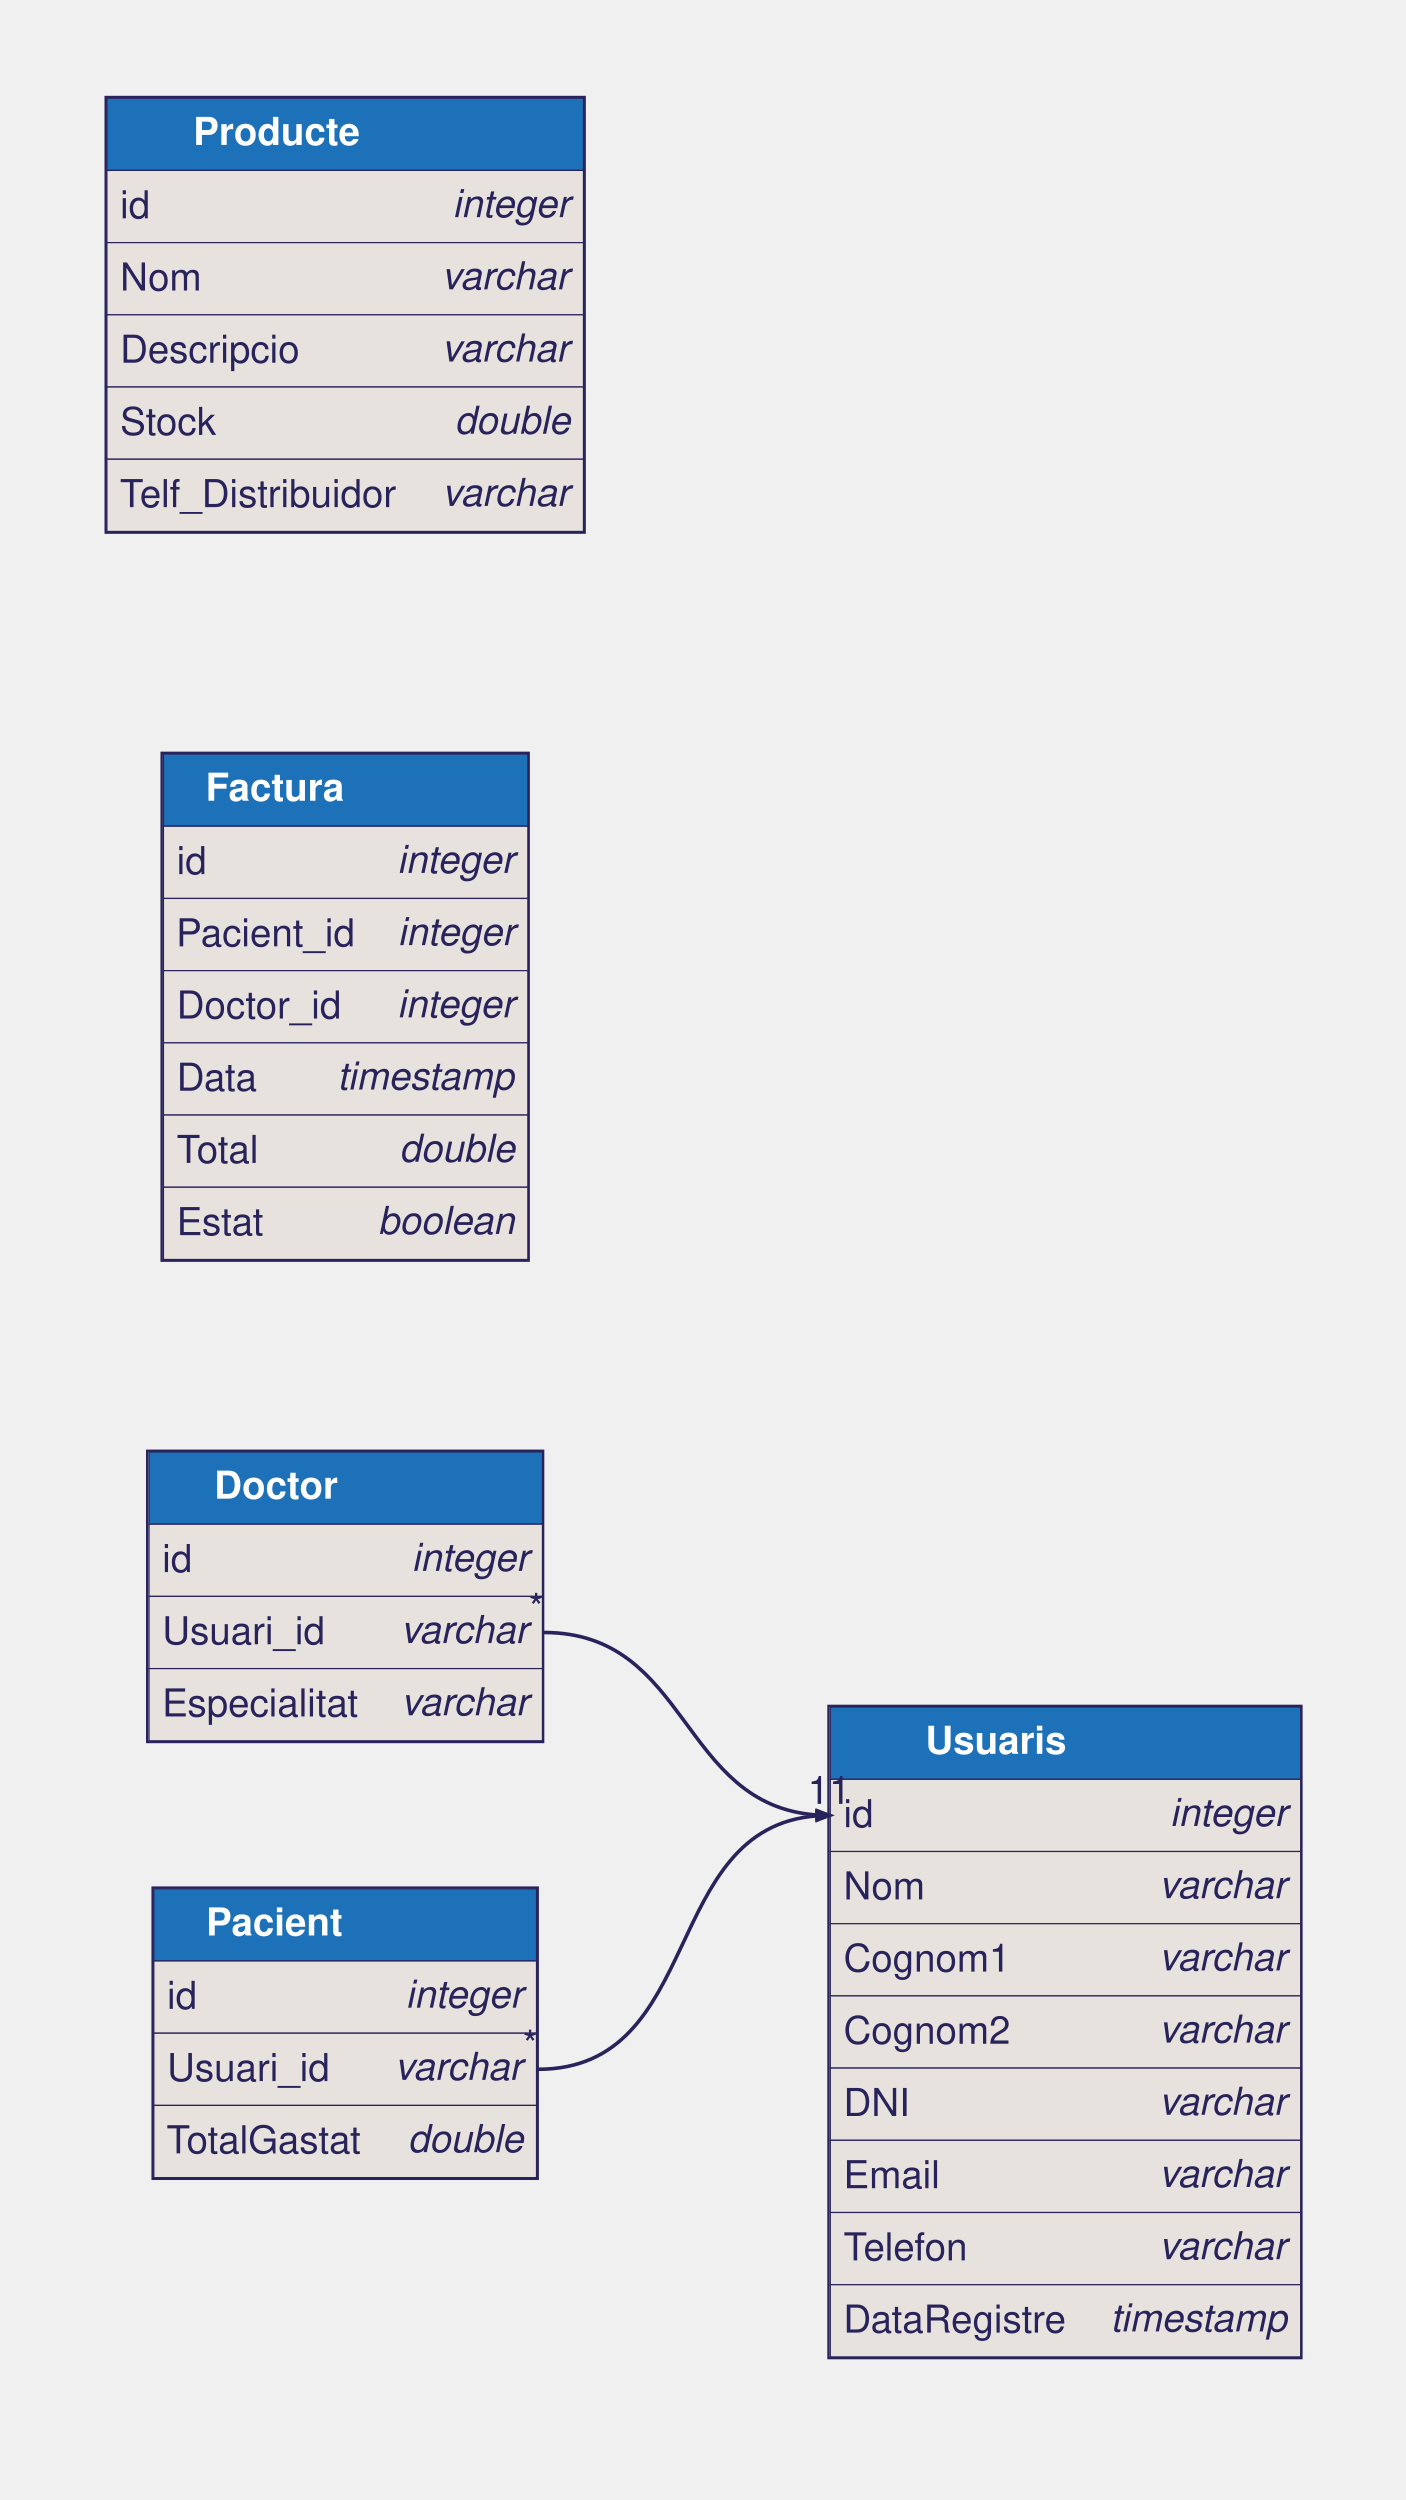
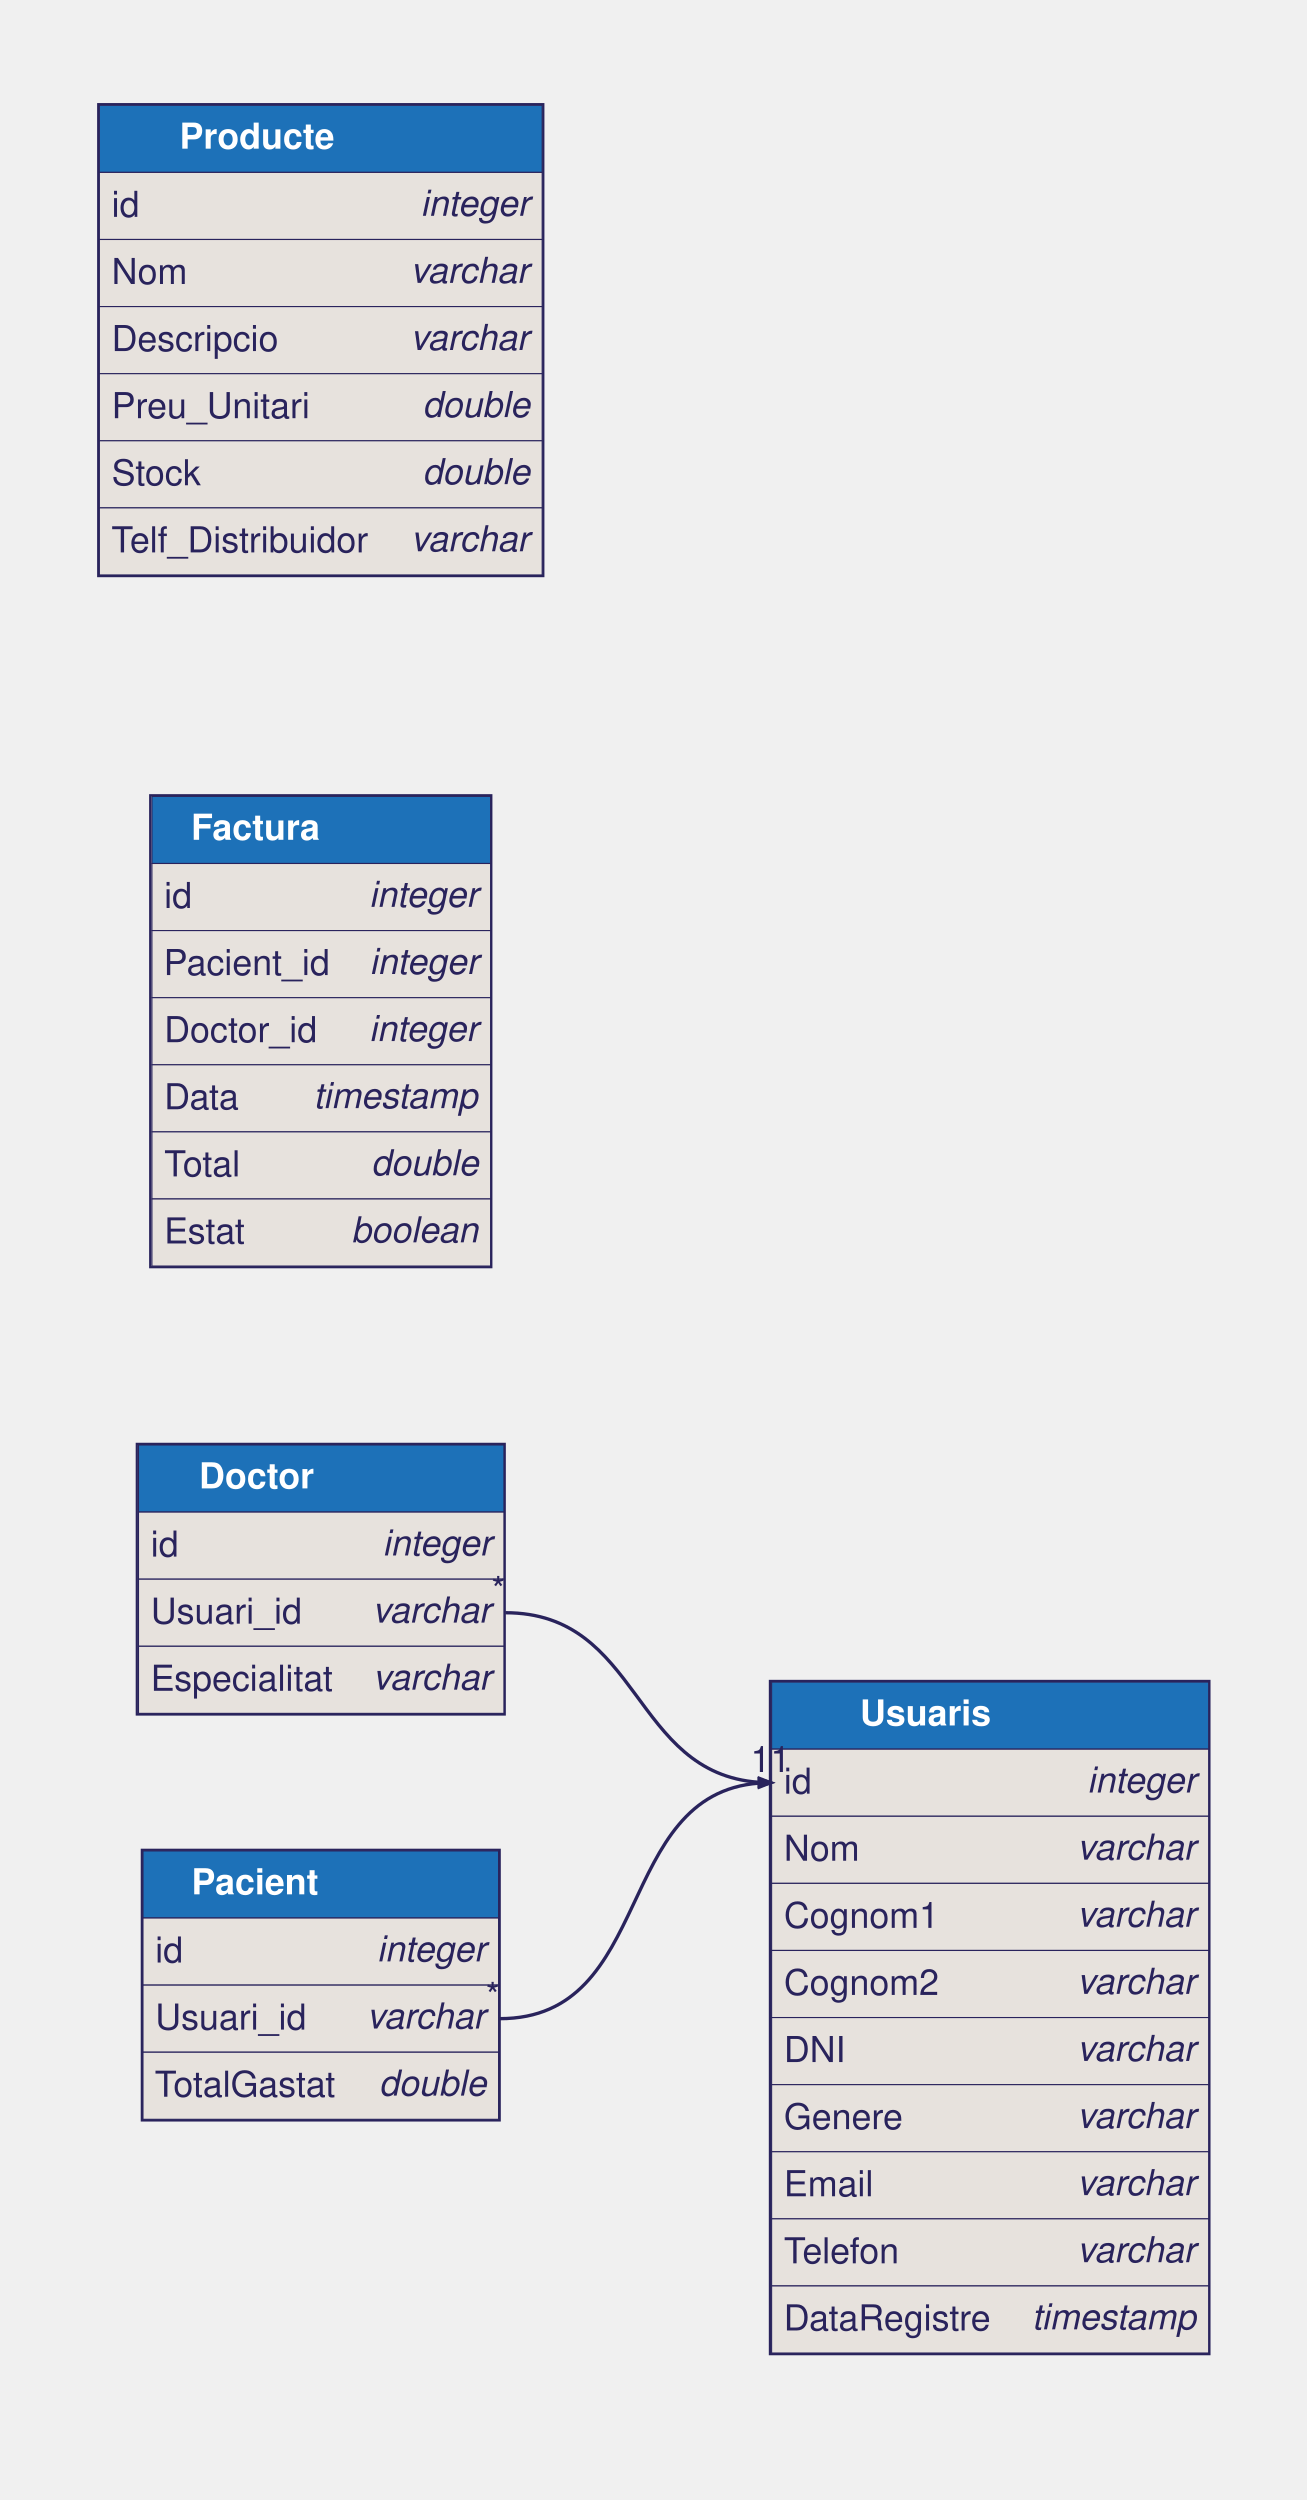
- <svg xmlns="http://www.w3.org/2000/svg" width="1168pt" height="2077pt" viewBox="0.00 0.00 1168.30 2077.05">
-   <g id="graph0" class="graph" transform="scale(1 1) rotate(0) translate(4 2073.05)">
+ <svg xmlns="http://www.w3.org/2000/svg" width="1168pt" height="2235pt" viewBox="0.00 0.00 1168.30 2234.91">
+   <g id="graph0" class="graph" transform="scale(1 1) rotate(0) translate(4 2230.91)">
    <g id="Usuaris" class="node">
-       <ellipse fill="none" stroke="black" stroke-width="0" cx="880.99" cy="-384.67" rx="279.11" ry="384.83" />
-       <polygon fill="#1d71b8" stroke="transparent" points="685.99,-594.67 685.99,-654.67 1076.99,-654.67 1076.99,-594.67 685.99,-594.67" />
-       <polygon fill="none" stroke="#29235c" points="685.99,-594.67 685.99,-654.67 1076.99,-654.67 1076.99,-594.67 685.99,-594.67" />
-       <text text-anchor="start" x="765.03" y="-615.87" font-family="Helvetica,sans-Serif" font-weight="bold" font-size="32.00" fill="#ffffff">       Usuaris       </text>
-       <polygon fill="#e7e2dd" stroke="transparent" points="685.99,-534.67 685.99,-594.67 1076.99,-594.67 1076.99,-534.67 685.99,-534.67" />
-       <polygon fill="none" stroke="#29235c" points="685.99,-534.67 685.99,-594.67 1076.99,-594.67 1076.99,-534.67 685.99,-534.67" />
-       <text text-anchor="start" x="696.99" y="-554.87" font-family="Helvetica,sans-Serif" font-size="32.00" fill="#29235c">id    </text>
-       <text text-anchor="start" x="968.19" y="-555.87" font-family="Helvetica,sans-Serif" font-style="italic" font-size="32.00" fill="#29235c">integer</text>
-       <polygon fill="#e7e2dd" stroke="transparent" points="685.99,-474.67 685.99,-534.67 1076.99,-534.67 1076.99,-474.67 685.99,-474.67" />
-       <polygon fill="none" stroke="#29235c" points="685.99,-474.67 685.99,-534.67 1076.99,-534.67 1076.99,-474.67 685.99,-474.67" />
-       <text text-anchor="start" x="696.99" y="-494.87" font-family="Helvetica,sans-Serif" font-size="32.00" fill="#29235c">Nom    </text>
-       <text text-anchor="start" x="959.32" y="-495.87" font-family="Helvetica,sans-Serif" font-style="italic" font-size="32.00" fill="#29235c">varchar</text>
-       <polygon fill="#e7e2dd" stroke="transparent" points="685.99,-414.67 685.99,-474.67 1076.99,-474.67 1076.99,-414.67 685.99,-414.67" />
-       <polygon fill="none" stroke="#29235c" points="685.99,-414.67 685.99,-474.67 1076.99,-474.67 1076.99,-414.67 685.99,-414.67" />
-       <text text-anchor="start" x="696.99" y="-434.87" font-family="Helvetica,sans-Serif" font-size="32.00" fill="#29235c">Cognom1    </text>
-       <text text-anchor="start" x="959.32" y="-435.87" font-family="Helvetica,sans-Serif" font-style="italic" font-size="32.00" fill="#29235c">varchar</text>
-       <polygon fill="#e7e2dd" stroke="transparent" points="685.99,-354.67 685.99,-414.67 1076.99,-414.67 1076.99,-354.67 685.99,-354.67" />
-       <polygon fill="none" stroke="#29235c" points="685.99,-354.67 685.99,-414.67 1076.99,-414.67 1076.99,-354.67 685.99,-354.67" />
-       <text text-anchor="start" x="696.99" y="-374.87" font-family="Helvetica,sans-Serif" font-size="32.00" fill="#29235c">Cognom2    </text>
-       <text text-anchor="start" x="959.32" y="-375.87" font-family="Helvetica,sans-Serif" font-style="italic" font-size="32.00" fill="#29235c">varchar</text>
-       <polygon fill="#e7e2dd" stroke="transparent" points="685.99,-294.67 685.99,-354.67 1076.99,-354.67 1076.99,-294.67 685.99,-294.67" />
-       <polygon fill="none" stroke="#29235c" points="685.99,-294.67 685.99,-354.67 1076.99,-354.67 1076.99,-294.67 685.99,-294.67" />
-       <text text-anchor="start" x="696.99" y="-314.87" font-family="Helvetica,sans-Serif" font-size="32.00" fill="#29235c">DNI    </text>
-       <text text-anchor="start" x="959.32" y="-315.87" font-family="Helvetica,sans-Serif" font-style="italic" font-size="32.00" fill="#29235c">varchar</text>
-       <polygon fill="#e7e2dd" stroke="transparent" points="685.99,-234.67 685.99,-294.67 1076.99,-294.67 1076.99,-234.67 685.99,-234.67" />
-       <polygon fill="none" stroke="#29235c" points="685.99,-234.67 685.99,-294.67 1076.99,-294.67 1076.99,-234.67 685.99,-234.67" />
-       <text text-anchor="start" x="696.99" y="-254.87" font-family="Helvetica,sans-Serif" font-size="32.00" fill="#29235c">Email    </text>
-       <text text-anchor="start" x="959.32" y="-255.87" font-family="Helvetica,sans-Serif" font-style="italic" font-size="32.00" fill="#29235c">varchar</text>
-       <polygon fill="#e7e2dd" stroke="transparent" points="685.99,-174.67 685.99,-234.67 1076.99,-234.67 1076.99,-174.67 685.99,-174.67" />
-       <polygon fill="none" stroke="#29235c" points="685.99,-174.67 685.99,-234.67 1076.99,-234.67 1076.99,-174.67 685.99,-174.67" />
-       <text text-anchor="start" x="696.99" y="-194.87" font-family="Helvetica,sans-Serif" font-size="32.00" fill="#29235c">Telefon    </text>
-       <text text-anchor="start" x="959.32" y="-195.87" font-family="Helvetica,sans-Serif" font-style="italic" font-size="32.00" fill="#29235c">varchar</text>
-       <polygon fill="#e7e2dd" stroke="transparent" points="685.99,-114.67 685.99,-174.67 1076.99,-174.67 1076.99,-114.67 685.99,-114.67" />
-       <polygon fill="none" stroke="#29235c" points="685.99,-114.67 685.99,-174.67 1076.99,-174.67 1076.99,-114.67 685.99,-114.67" />
-       <text text-anchor="start" x="696.86" y="-134.87" font-family="Helvetica,sans-Serif" font-size="32.00" fill="#29235c">DataRegistre    </text>
-       <text text-anchor="start" x="918.71" y="-135.87" font-family="Helvetica,sans-Serif" font-style="italic" font-size="32.00" fill="#29235c">timestamp</text>
-       <polygon fill="none" stroke="#29235c" stroke-width="2" points="684.49,-113.67 684.49,-655.67 1077.49,-655.67 1077.49,-113.67 684.49,-113.67" />
+       <ellipse fill="none" stroke="black" stroke-width="0" cx="880.99" cy="-427.09" rx="279.11" ry="427.19" />
+       <polygon fill="#1d71b8" stroke="transparent" points="685.99,-667.09 685.99,-727.09 1076.99,-727.09 1076.99,-667.09 685.99,-667.09" />
+       <polygon fill="none" stroke="#29235c" points="685.99,-667.09 685.99,-727.09 1076.99,-727.09 1076.99,-667.09 685.99,-667.09" />
+       <text text-anchor="start" x="765.03" y="-688.29" font-family="Helvetica,sans-Serif" font-weight="bold" font-size="32.00" fill="#ffffff">       Usuaris       </text>
+       <polygon fill="#e7e2dd" stroke="transparent" points="685.99,-607.09 685.99,-667.09 1076.99,-667.09 1076.99,-607.09 685.99,-607.09" />
+       <polygon fill="none" stroke="#29235c" points="685.99,-607.09 685.99,-667.09 1076.99,-667.09 1076.99,-607.09 685.99,-607.09" />
+       <text text-anchor="start" x="696.99" y="-627.29" font-family="Helvetica,sans-Serif" font-size="32.00" fill="#29235c">id    </text>
+       <text text-anchor="start" x="968.19" y="-628.29" font-family="Helvetica,sans-Serif" font-style="italic" font-size="32.00" fill="#29235c">integer</text>
+       <polygon fill="#e7e2dd" stroke="transparent" points="685.99,-547.09 685.99,-607.09 1076.99,-607.09 1076.99,-547.09 685.99,-547.09" />
+       <polygon fill="none" stroke="#29235c" points="685.99,-547.09 685.99,-607.09 1076.99,-607.09 1076.99,-547.09 685.99,-547.09" />
+       <text text-anchor="start" x="696.99" y="-567.29" font-family="Helvetica,sans-Serif" font-size="32.00" fill="#29235c">Nom    </text>
+       <text text-anchor="start" x="959.32" y="-568.29" font-family="Helvetica,sans-Serif" font-style="italic" font-size="32.00" fill="#29235c">varchar</text>
+       <polygon fill="#e7e2dd" stroke="transparent" points="685.99,-487.09 685.99,-547.09 1076.99,-547.09 1076.99,-487.09 685.99,-487.09" />
+       <polygon fill="none" stroke="#29235c" points="685.99,-487.09 685.99,-547.09 1076.99,-547.09 1076.99,-487.09 685.99,-487.09" />
+       <text text-anchor="start" x="696.99" y="-507.29" font-family="Helvetica,sans-Serif" font-size="32.00" fill="#29235c">Cognom1    </text>
+       <text text-anchor="start" x="959.32" y="-508.29" font-family="Helvetica,sans-Serif" font-style="italic" font-size="32.00" fill="#29235c">varchar</text>
+       <polygon fill="#e7e2dd" stroke="transparent" points="685.99,-427.09 685.99,-487.09 1076.99,-487.09 1076.99,-427.09 685.99,-427.09" />
+       <polygon fill="none" stroke="#29235c" points="685.99,-427.09 685.99,-487.09 1076.99,-487.09 1076.99,-427.09 685.99,-427.09" />
+       <text text-anchor="start" x="696.99" y="-447.29" font-family="Helvetica,sans-Serif" font-size="32.00" fill="#29235c">Cognom2    </text>
+       <text text-anchor="start" x="959.32" y="-448.29" font-family="Helvetica,sans-Serif" font-style="italic" font-size="32.00" fill="#29235c">varchar</text>
+       <polygon fill="#e7e2dd" stroke="transparent" points="685.99,-367.09 685.99,-427.09 1076.99,-427.09 1076.99,-367.09 685.99,-367.09" />
+       <polygon fill="none" stroke="#29235c" points="685.99,-367.09 685.99,-427.09 1076.99,-427.09 1076.99,-367.09 685.99,-367.09" />
+       <text text-anchor="start" x="696.99" y="-387.29" font-family="Helvetica,sans-Serif" font-size="32.00" fill="#29235c">DNI    </text>
+       <text text-anchor="start" x="959.32" y="-388.29" font-family="Helvetica,sans-Serif" font-style="italic" font-size="32.00" fill="#29235c">varchar</text>
+       <polygon fill="#e7e2dd" stroke="transparent" points="685.99,-307.09 685.99,-367.09 1076.99,-367.09 1076.99,-307.09 685.99,-307.09" />
+       <polygon fill="none" stroke="#29235c" points="685.99,-307.09 685.99,-367.09 1076.99,-367.09 1076.99,-307.09 685.99,-307.09" />
+       <text text-anchor="start" x="696.99" y="-327.29" font-family="Helvetica,sans-Serif" font-size="32.00" fill="#29235c">Genere    </text>
+       <text text-anchor="start" x="959.32" y="-328.29" font-family="Helvetica,sans-Serif" font-style="italic" font-size="32.00" fill="#29235c">varchar</text>
+       <polygon fill="#e7e2dd" stroke="transparent" points="685.99,-247.09 685.99,-307.09 1076.99,-307.09 1076.99,-247.09 685.99,-247.09" />
+       <polygon fill="none" stroke="#29235c" points="685.99,-247.09 685.99,-307.09 1076.99,-307.09 1076.99,-247.09 685.99,-247.09" />
+       <text text-anchor="start" x="696.99" y="-267.29" font-family="Helvetica,sans-Serif" font-size="32.00" fill="#29235c">Email    </text>
+       <text text-anchor="start" x="959.32" y="-268.29" font-family="Helvetica,sans-Serif" font-style="italic" font-size="32.00" fill="#29235c">varchar</text>
+       <polygon fill="#e7e2dd" stroke="transparent" points="685.99,-187.09 685.99,-247.09 1076.99,-247.09 1076.99,-187.09 685.99,-187.09" />
+       <polygon fill="none" stroke="#29235c" points="685.99,-187.09 685.99,-247.09 1076.99,-247.09 1076.99,-187.09 685.99,-187.09" />
+       <text text-anchor="start" x="696.99" y="-207.29" font-family="Helvetica,sans-Serif" font-size="32.00" fill="#29235c">Telefon    </text>
+       <text text-anchor="start" x="959.32" y="-208.29" font-family="Helvetica,sans-Serif" font-style="italic" font-size="32.00" fill="#29235c">varchar</text>
+       <polygon fill="#e7e2dd" stroke="transparent" points="685.99,-127.09 685.99,-187.09 1076.99,-187.09 1076.99,-127.09 685.99,-127.09" />
+       <polygon fill="none" stroke="#29235c" points="685.99,-127.09 685.99,-187.09 1076.99,-187.09 1076.99,-127.09 685.99,-127.09" />
+       <text text-anchor="start" x="696.86" y="-147.29" font-family="Helvetica,sans-Serif" font-size="32.00" fill="#29235c">DataRegistre    </text>
+       <text text-anchor="start" x="918.71" y="-148.29" font-family="Helvetica,sans-Serif" font-style="italic" font-size="32.00" fill="#29235c">timestamp</text>
+       <polygon fill="none" stroke="#29235c" stroke-width="2" points="684.49,-126.09 684.49,-728.09 1077.49,-728.09 1077.49,-126.09 684.49,-126.09" />
    </g>
    <g id="Doctor" class="node">
-       <ellipse fill="none" stroke="black" stroke-width="0" cx="282.84" cy="-746.67" rx="234.1" ry="172.57" />
-       <polygon fill="#1d71b8" stroke="transparent" points="119.84,-806.67 119.84,-866.67 446.84,-866.67 446.84,-806.67 119.84,-806.67" />
-       <polygon fill="none" stroke="#29235c" points="119.84,-806.67 119.84,-866.67 446.84,-866.67 446.84,-806.67 119.84,-806.67" />
-       <text text-anchor="start" x="173.98" y="-827.87" font-family="Helvetica,sans-Serif" font-weight="bold" font-size="32.00" fill="#ffffff">       Doctor       </text>
-       <polygon fill="#e7e2dd" stroke="transparent" points="119.84,-746.67 119.84,-806.67 446.84,-806.67 446.84,-746.67 119.84,-746.67" />
-       <polygon fill="none" stroke="#29235c" points="119.84,-746.67 119.84,-806.67 446.84,-806.67 446.84,-746.67 119.84,-746.67" />
-       <text text-anchor="start" x="130.84" y="-766.87" font-family="Helvetica,sans-Serif" font-size="32.00" fill="#29235c">id    </text>
-       <text text-anchor="start" x="338.04" y="-767.87" font-family="Helvetica,sans-Serif" font-style="italic" font-size="32.00" fill="#29235c">integer</text>
-       <polygon fill="#e7e2dd" stroke="transparent" points="119.84,-686.67 119.84,-746.67 446.84,-746.67 446.84,-686.67 119.84,-686.67" />
-       <polygon fill="none" stroke="#29235c" points="119.84,-686.67 119.84,-746.67 446.84,-746.67 446.84,-686.67 119.84,-686.67" />
-       <text text-anchor="start" x="130.84" y="-706.87" font-family="Helvetica,sans-Serif" font-size="32.00" fill="#29235c">Usuari_id    </text>
-       <text text-anchor="start" x="329.17" y="-707.87" font-family="Helvetica,sans-Serif" font-style="italic" font-size="32.00" fill="#29235c">varchar</text>
-       <polygon fill="#e7e2dd" stroke="transparent" points="119.84,-626.67 119.84,-686.67 446.84,-686.67 446.84,-626.67 119.84,-626.67" />
-       <polygon fill="none" stroke="#29235c" points="119.84,-626.67 119.84,-686.67 446.84,-686.67 446.84,-626.67 119.84,-626.67" />
-       <text text-anchor="start" x="130.77" y="-646.87" font-family="Helvetica,sans-Serif" font-size="32.00" fill="#29235c">Especialitat    </text>
-       <text text-anchor="start" x="329.51" y="-647.87" font-family="Helvetica,sans-Serif" font-style="italic" font-size="32.00" fill="#29235c">varchar</text>
-       <polygon fill="none" stroke="#29235c" stroke-width="2" points="118.34,-625.67 118.34,-867.67 447.34,-867.67 447.34,-625.67 118.34,-625.67" />
+       <ellipse fill="none" stroke="black" stroke-width="0" cx="282.84" cy="-819.09" rx="234.1" ry="172.57" />
+       <polygon fill="#1d71b8" stroke="transparent" points="119.84,-879.09 119.84,-939.09 446.84,-939.09 446.84,-879.09 119.84,-879.09" />
+       <polygon fill="none" stroke="#29235c" points="119.84,-879.09 119.84,-939.09 446.84,-939.09 446.84,-879.09 119.84,-879.09" />
+       <text text-anchor="start" x="173.98" y="-900.29" font-family="Helvetica,sans-Serif" font-weight="bold" font-size="32.00" fill="#ffffff">       Doctor       </text>
+       <polygon fill="#e7e2dd" stroke="transparent" points="119.84,-819.09 119.84,-879.09 446.84,-879.09 446.84,-819.09 119.84,-819.09" />
+       <polygon fill="none" stroke="#29235c" points="119.84,-819.09 119.84,-879.09 446.84,-879.09 446.84,-819.09 119.84,-819.09" />
+       <text text-anchor="start" x="130.84" y="-839.29" font-family="Helvetica,sans-Serif" font-size="32.00" fill="#29235c">id    </text>
+       <text text-anchor="start" x="338.04" y="-840.29" font-family="Helvetica,sans-Serif" font-style="italic" font-size="32.00" fill="#29235c">integer</text>
+       <polygon fill="#e7e2dd" stroke="transparent" points="119.84,-759.09 119.84,-819.09 446.84,-819.09 446.84,-759.09 119.84,-759.09" />
+       <polygon fill="none" stroke="#29235c" points="119.84,-759.09 119.84,-819.09 446.84,-819.09 446.84,-759.09 119.84,-759.09" />
+       <text text-anchor="start" x="130.84" y="-779.29" font-family="Helvetica,sans-Serif" font-size="32.00" fill="#29235c">Usuari_id    </text>
+       <text text-anchor="start" x="329.17" y="-780.29" font-family="Helvetica,sans-Serif" font-style="italic" font-size="32.00" fill="#29235c">varchar</text>
+       <polygon fill="#e7e2dd" stroke="transparent" points="119.84,-699.09 119.84,-759.09 446.84,-759.09 446.84,-699.09 119.84,-699.09" />
+       <polygon fill="none" stroke="#29235c" points="119.84,-699.09 119.84,-759.09 446.84,-759.09 446.84,-699.09 119.84,-699.09" />
+       <text text-anchor="start" x="130.77" y="-719.29" font-family="Helvetica,sans-Serif" font-size="32.00" fill="#29235c">Especialitat    </text>
+       <text text-anchor="start" x="329.51" y="-720.29" font-family="Helvetica,sans-Serif" font-style="italic" font-size="32.00" fill="#29235c">varchar</text>
+       <polygon fill="none" stroke="#29235c" stroke-width="2" points="118.34,-698.09 118.34,-940.09 447.34,-940.09 447.34,-698.09 118.34,-698.09" />
    </g>
    <g id="edge2" class="edge">
-       <path fill="none" stroke="#29235c" stroke-width="3" d="M447.84,-716.67C569.49,-716.67 560.44,-573.15 674.68,-565.02" />
-       <polygon fill="#29235c" stroke="#29235c" stroke-width="3" points="675.12,-568.51 684.99,-564.67 674.88,-561.52 675.12,-568.51" />
-       <text text-anchor="middle" x="676.1" y="-574.27" font-family="Helvetica,sans-Serif" font-size="32.00" fill="#29235c">1</text>
-       <text text-anchor="middle" x="441.62" y="-726.27" font-family="Helvetica,sans-Serif" font-size="32.00" fill="#29235c">*</text>
+       <path fill="none" stroke="#29235c" stroke-width="3" d="M447.84,-789.09C569.49,-789.09 560.44,-645.58 674.68,-637.45" />
+       <polygon fill="#29235c" stroke="#29235c" stroke-width="3" points="675.12,-640.94 684.99,-637.09 674.88,-633.94 675.12,-640.94" />
+       <text text-anchor="middle" x="676.1" y="-646.69" font-family="Helvetica,sans-Serif" font-size="32.00" fill="#29235c">1</text>
+       <text text-anchor="middle" x="441.62" y="-798.69" font-family="Helvetica,sans-Serif" font-size="32.00" fill="#29235c">*</text>
    </g>
    <g id="Pacient" class="node">
-       <ellipse fill="none" stroke="black" stroke-width="0" cx="282.84" cy="-383.67" rx="227.88" ry="172.57" />
-       <polygon fill="#1d71b8" stroke="transparent" points="123.84,-443.67 123.84,-503.67 441.84,-503.67 441.84,-443.67 123.84,-443.67" />
-       <polygon fill="none" stroke="#29235c" points="123.84,-443.67 123.84,-503.67 441.84,-503.67 441.84,-443.67 123.84,-443.67" />
-       <text text-anchor="start" x="167.24" y="-464.87" font-family="Helvetica,sans-Serif" font-weight="bold" font-size="32.00" fill="#ffffff">       Pacient       </text>
-       <polygon fill="#e7e2dd" stroke="transparent" points="123.84,-383.67 123.84,-443.67 441.84,-443.67 441.84,-383.67 123.84,-383.67" />
-       <polygon fill="none" stroke="#29235c" points="123.84,-383.67 123.84,-443.67 441.84,-443.67 441.84,-383.67 123.84,-383.67" />
-       <text text-anchor="start" x="134.84" y="-403.87" font-family="Helvetica,sans-Serif" font-size="32.00" fill="#29235c">id    </text>
-       <text text-anchor="start" x="333.04" y="-404.87" font-family="Helvetica,sans-Serif" font-style="italic" font-size="32.00" fill="#29235c">integer</text>
-       <polygon fill="#e7e2dd" stroke="transparent" points="123.84,-323.67 123.84,-383.67 441.84,-383.67 441.84,-323.67 123.84,-323.67" />
-       <polygon fill="none" stroke="#29235c" points="123.84,-323.67 123.84,-383.67 441.84,-383.67 441.84,-323.67 123.84,-323.67" />
-       <text text-anchor="start" x="134.84" y="-343.87" font-family="Helvetica,sans-Serif" font-size="32.00" fill="#29235c">Usuari_id    </text>
-       <text text-anchor="start" x="324.17" y="-344.87" font-family="Helvetica,sans-Serif" font-style="italic" font-size="32.00" fill="#29235c">varchar</text>
-       <polygon fill="#e7e2dd" stroke="transparent" points="123.84,-263.67 123.84,-323.67 441.84,-323.67 441.84,-263.67 123.84,-263.67" />
-       <polygon fill="none" stroke="#29235c" points="123.84,-263.67 123.84,-323.67 441.84,-323.67 441.84,-263.67 123.84,-263.67" />
-       <text text-anchor="start" x="134.37" y="-283.87" font-family="Helvetica,sans-Serif" font-size="32.00" fill="#29235c">TotalGastat    </text>
-       <text text-anchor="start" x="334.82" y="-284.87" font-family="Helvetica,sans-Serif" font-style="italic" font-size="32.00" fill="#29235c">double</text>
-       <polygon fill="none" stroke="#29235c" stroke-width="2" points="122.84,-262.67 122.84,-504.67 442.84,-504.67 442.84,-262.67 122.84,-262.67" />
+       <ellipse fill="none" stroke="black" stroke-width="0" cx="282.84" cy="-456.09" rx="227.88" ry="172.57" />
+       <polygon fill="#1d71b8" stroke="transparent" points="123.84,-516.09 123.84,-576.09 441.84,-576.09 441.84,-516.09 123.84,-516.09" />
+       <polygon fill="none" stroke="#29235c" points="123.84,-516.09 123.84,-576.09 441.84,-576.09 441.84,-516.09 123.84,-516.09" />
+       <text text-anchor="start" x="167.24" y="-537.29" font-family="Helvetica,sans-Serif" font-weight="bold" font-size="32.00" fill="#ffffff">       Pacient       </text>
+       <polygon fill="#e7e2dd" stroke="transparent" points="123.84,-456.09 123.84,-516.09 441.84,-516.09 441.84,-456.09 123.84,-456.09" />
+       <polygon fill="none" stroke="#29235c" points="123.84,-456.09 123.84,-516.09 441.84,-516.09 441.84,-456.09 123.84,-456.09" />
+       <text text-anchor="start" x="134.84" y="-476.29" font-family="Helvetica,sans-Serif" font-size="32.00" fill="#29235c">id    </text>
+       <text text-anchor="start" x="333.04" y="-477.29" font-family="Helvetica,sans-Serif" font-style="italic" font-size="32.00" fill="#29235c">integer</text>
+       <polygon fill="#e7e2dd" stroke="transparent" points="123.84,-396.09 123.84,-456.09 441.84,-456.09 441.84,-396.09 123.84,-396.09" />
+       <polygon fill="none" stroke="#29235c" points="123.84,-396.09 123.84,-456.09 441.84,-456.09 441.84,-396.09 123.84,-396.09" />
+       <text text-anchor="start" x="134.84" y="-416.29" font-family="Helvetica,sans-Serif" font-size="32.00" fill="#29235c">Usuari_id    </text>
+       <text text-anchor="start" x="324.17" y="-417.29" font-family="Helvetica,sans-Serif" font-style="italic" font-size="32.00" fill="#29235c">varchar</text>
+       <polygon fill="#e7e2dd" stroke="transparent" points="123.84,-336.09 123.84,-396.09 441.84,-396.09 441.84,-336.09 123.84,-336.09" />
+       <polygon fill="none" stroke="#29235c" points="123.84,-336.09 123.84,-396.09 441.84,-396.09 441.84,-336.09 123.84,-336.09" />
+       <text text-anchor="start" x="134.37" y="-356.29" font-family="Helvetica,sans-Serif" font-size="32.00" fill="#29235c">TotalGastat    </text>
+       <text text-anchor="start" x="334.82" y="-357.29" font-family="Helvetica,sans-Serif" font-style="italic" font-size="32.00" fill="#29235c">double</text>
+       <polygon fill="none" stroke="#29235c" stroke-width="2" points="122.84,-335.09 122.84,-577.09 442.84,-577.09 442.84,-335.09 122.84,-335.09" />
    </g>
    <g id="edge4" class="edge">
-       <path fill="none" stroke="#29235c" stroke-width="3" d="M442.84,-353.67C582.11,-353.67 544.25,-554.49 674.86,-564.29" />
-       <polygon fill="#29235c" stroke="#29235c" stroke-width="3" points="674.87,-567.8 684.99,-564.67 675.13,-560.8 674.87,-567.8" />
-       <text text-anchor="middle" x="693.89" y="-574.27" font-family="Helvetica,sans-Serif" font-size="32.00" fill="#29235c">1</text>
-       <text text-anchor="middle" x="436.62" y="-363.27" font-family="Helvetica,sans-Serif" font-size="32.00" fill="#29235c">*</text>
+       <path fill="none" stroke="#29235c" stroke-width="3" d="M442.84,-426.09C582.11,-426.09 544.25,-626.92 674.86,-636.72" />
+       <polygon fill="#29235c" stroke="#29235c" stroke-width="3" points="674.87,-640.22 684.99,-637.09 675.13,-633.23 674.87,-640.22" />
+       <text text-anchor="middle" x="693.89" y="-646.69" font-family="Helvetica,sans-Serif" font-size="32.00" fill="#29235c">1</text>
+       <text text-anchor="middle" x="436.62" y="-435.69" font-family="Helvetica,sans-Serif" font-size="32.00" fill="#29235c">*</text>
    </g>
    <g id="Factura" class="node">
-       <ellipse fill="none" stroke="black" stroke-width="0" cx="282.84" cy="-1236.67" rx="217.16" ry="299.63" />
-       <polygon fill="#1d71b8" stroke="transparent" points="131.84,-1386.67 131.84,-1446.67 434.84,-1446.67 434.84,-1386.67 131.84,-1386.67" />
-       <polygon fill="none" stroke="#29235c" points="131.84,-1386.67 131.84,-1446.67 434.84,-1446.67 434.84,-1386.67 131.84,-1386.67" />
-       <text text-anchor="start" x="166.86" y="-1407.87" font-family="Helvetica,sans-Serif" font-weight="bold" font-size="32.00" fill="#ffffff">       Factura       </text>
-       <polygon fill="#e7e2dd" stroke="transparent" points="131.84,-1326.67 131.84,-1386.67 434.84,-1386.67 434.84,-1326.67 131.84,-1326.67" />
-       <polygon fill="none" stroke="#29235c" points="131.84,-1326.67 131.84,-1386.67 434.84,-1386.67 434.84,-1326.67 131.84,-1326.67" />
-       <text text-anchor="start" x="142.84" y="-1346.87" font-family="Helvetica,sans-Serif" font-size="32.00" fill="#29235c">id    </text>
-       <text text-anchor="start" x="326.04" y="-1347.87" font-family="Helvetica,sans-Serif" font-style="italic" font-size="32.00" fill="#29235c">integer</text>
-       <polygon fill="#e7e2dd" stroke="transparent" points="131.84,-1266.67 131.84,-1326.67 434.84,-1326.67 434.84,-1266.67 131.84,-1266.67" />
-       <polygon fill="none" stroke="#29235c" points="131.84,-1266.67 131.84,-1326.67 434.84,-1326.67 434.84,-1266.67 131.84,-1266.67" />
-       <text text-anchor="start" x="142.37" y="-1286.87" font-family="Helvetica,sans-Serif" font-size="32.00" fill="#29235c">Pacient_id    </text>
-       <text text-anchor="start" x="326.44" y="-1287.87" font-family="Helvetica,sans-Serif" font-style="italic" font-size="32.00" fill="#29235c">integer</text>
-       <polygon fill="#e7e2dd" stroke="transparent" points="131.84,-1206.67 131.84,-1266.67 434.84,-1266.67 434.84,-1206.67 131.84,-1206.67" />
-       <polygon fill="none" stroke="#29235c" points="131.84,-1206.67 131.84,-1266.67 434.84,-1266.67 434.84,-1206.67 131.84,-1206.67" />
-       <text text-anchor="start" x="142.84" y="-1226.87" font-family="Helvetica,sans-Serif" font-size="32.00" fill="#29235c">Doctor_id    </text>
-       <text text-anchor="start" x="326.04" y="-1227.87" font-family="Helvetica,sans-Serif" font-style="italic" font-size="32.00" fill="#29235c">integer</text>
-       <polygon fill="#e7e2dd" stroke="transparent" points="131.84,-1146.67 131.84,-1206.67 434.84,-1206.67 434.84,-1146.67 131.84,-1146.67" />
-       <polygon fill="none" stroke="#29235c" points="131.84,-1146.67 131.84,-1206.67 434.84,-1206.67 434.84,-1146.67 131.84,-1146.67" />
-       <text text-anchor="start" x="142.84" y="-1166.87" font-family="Helvetica,sans-Serif" font-size="32.00" fill="#29235c">Data    </text>
-       <text text-anchor="start" x="276.28" y="-1167.87" font-family="Helvetica,sans-Serif" font-style="italic" font-size="32.00" fill="#29235c">timestamp</text>
-       <polygon fill="#e7e2dd" stroke="transparent" points="131.84,-1086.67 131.84,-1146.67 434.84,-1146.67 434.84,-1086.67 131.84,-1086.67" />
-       <polygon fill="none" stroke="#29235c" points="131.84,-1086.67 131.84,-1146.67 434.84,-1146.67 434.84,-1086.67 131.84,-1086.67" />
-       <text text-anchor="start" x="142.84" y="-1106.87" font-family="Helvetica,sans-Serif" font-size="32.00" fill="#29235c">Total    </text>
-       <text text-anchor="start" x="327.8" y="-1107.87" font-family="Helvetica,sans-Serif" font-style="italic" font-size="32.00" fill="#29235c">double</text>
-       <polygon fill="#e7e2dd" stroke="transparent" points="131.84,-1026.67 131.84,-1086.67 434.84,-1086.67 434.84,-1026.67 131.84,-1026.67" />
-       <polygon fill="none" stroke="#29235c" points="131.84,-1026.67 131.84,-1086.67 434.84,-1086.67 434.84,-1026.67 131.84,-1026.67" />
-       <text text-anchor="start" x="142.84" y="-1046.87" font-family="Helvetica,sans-Serif" font-size="32.00" fill="#29235c">Estat    </text>
-       <text text-anchor="start" x="310.01" y="-1047.87" font-family="Helvetica,sans-Serif" font-style="italic" font-size="32.00" fill="#29235c">boolean</text>
-       <polygon fill="none" stroke="#29235c" stroke-width="2" points="130.34,-1025.67 130.34,-1447.67 435.34,-1447.67 435.34,-1025.67 130.34,-1025.67" />
+       <ellipse fill="none" stroke="black" stroke-width="0" cx="282.84" cy="-1309.09" rx="217.16" ry="299.63" />
+       <polygon fill="#1d71b8" stroke="transparent" points="131.84,-1459.09 131.84,-1519.09 434.84,-1519.09 434.84,-1459.09 131.84,-1459.09" />
+       <polygon fill="none" stroke="#29235c" points="131.84,-1459.09 131.84,-1519.09 434.84,-1519.09 434.84,-1459.09 131.84,-1459.09" />
+       <text text-anchor="start" x="166.86" y="-1480.29" font-family="Helvetica,sans-Serif" font-weight="bold" font-size="32.00" fill="#ffffff">       Factura       </text>
+       <polygon fill="#e7e2dd" stroke="transparent" points="131.84,-1399.09 131.84,-1459.09 434.84,-1459.09 434.84,-1399.09 131.84,-1399.09" />
+       <polygon fill="none" stroke="#29235c" points="131.84,-1399.09 131.84,-1459.09 434.84,-1459.09 434.84,-1399.09 131.84,-1399.09" />
+       <text text-anchor="start" x="142.84" y="-1419.29" font-family="Helvetica,sans-Serif" font-size="32.00" fill="#29235c">id    </text>
+       <text text-anchor="start" x="326.04" y="-1420.29" font-family="Helvetica,sans-Serif" font-style="italic" font-size="32.00" fill="#29235c">integer</text>
+       <polygon fill="#e7e2dd" stroke="transparent" points="131.84,-1339.09 131.84,-1399.09 434.84,-1399.09 434.84,-1339.09 131.84,-1339.09" />
+       <polygon fill="none" stroke="#29235c" points="131.84,-1339.09 131.84,-1399.09 434.84,-1399.09 434.84,-1339.09 131.84,-1339.09" />
+       <text text-anchor="start" x="142.37" y="-1359.29" font-family="Helvetica,sans-Serif" font-size="32.00" fill="#29235c">Pacient_id    </text>
+       <text text-anchor="start" x="326.44" y="-1360.29" font-family="Helvetica,sans-Serif" font-style="italic" font-size="32.00" fill="#29235c">integer</text>
+       <polygon fill="#e7e2dd" stroke="transparent" points="131.84,-1279.09 131.84,-1339.09 434.84,-1339.09 434.84,-1279.09 131.84,-1279.09" />
+       <polygon fill="none" stroke="#29235c" points="131.84,-1279.09 131.84,-1339.09 434.84,-1339.09 434.84,-1279.09 131.84,-1279.09" />
+       <text text-anchor="start" x="142.84" y="-1299.29" font-family="Helvetica,sans-Serif" font-size="32.00" fill="#29235c">Doctor_id    </text>
+       <text text-anchor="start" x="326.04" y="-1300.29" font-family="Helvetica,sans-Serif" font-style="italic" font-size="32.00" fill="#29235c">integer</text>
+       <polygon fill="#e7e2dd" stroke="transparent" points="131.84,-1219.09 131.84,-1279.09 434.84,-1279.09 434.84,-1219.09 131.84,-1219.09" />
+       <polygon fill="none" stroke="#29235c" points="131.84,-1219.09 131.84,-1279.09 434.84,-1279.09 434.84,-1219.09 131.84,-1219.09" />
+       <text text-anchor="start" x="142.84" y="-1239.29" font-family="Helvetica,sans-Serif" font-size="32.00" fill="#29235c">Data    </text>
+       <text text-anchor="start" x="276.28" y="-1240.29" font-family="Helvetica,sans-Serif" font-style="italic" font-size="32.00" fill="#29235c">timestamp</text>
+       <polygon fill="#e7e2dd" stroke="transparent" points="131.84,-1159.09 131.84,-1219.09 434.84,-1219.09 434.84,-1159.09 131.84,-1159.09" />
+       <polygon fill="none" stroke="#29235c" points="131.84,-1159.09 131.84,-1219.09 434.84,-1219.09 434.84,-1159.09 131.84,-1159.09" />
+       <text text-anchor="start" x="142.84" y="-1179.29" font-family="Helvetica,sans-Serif" font-size="32.00" fill="#29235c">Total    </text>
+       <text text-anchor="start" x="327.8" y="-1180.29" font-family="Helvetica,sans-Serif" font-style="italic" font-size="32.00" fill="#29235c">double</text>
+       <polygon fill="#e7e2dd" stroke="transparent" points="131.84,-1099.09 131.84,-1159.09 434.84,-1159.09 434.84,-1099.09 131.84,-1099.09" />
+       <polygon fill="none" stroke="#29235c" points="131.84,-1099.09 131.84,-1159.09 434.84,-1159.09 434.84,-1099.09 131.84,-1099.09" />
+       <text text-anchor="start" x="142.84" y="-1119.29" font-family="Helvetica,sans-Serif" font-size="32.00" fill="#29235c">Estat    </text>
+       <text text-anchor="start" x="310.01" y="-1120.29" font-family="Helvetica,sans-Serif" font-style="italic" font-size="32.00" fill="#29235c">boolean</text>
+       <polygon fill="none" stroke="#29235c" stroke-width="2" points="130.34,-1098.09 130.34,-1520.09 435.34,-1520.09 435.34,-1098.09 130.34,-1098.09" />
    </g>
    <g id="Producte" class="node">
-       <ellipse fill="none" stroke="black" stroke-width="0" cx="282.84" cy="-1811.67" rx="282.69" ry="257.27" />
-       <polygon fill="#1d71b8" stroke="transparent" points="84.84,-1931.67 84.84,-1991.67 480.84,-1991.67 480.84,-1931.67 84.84,-1931.67" />
-       <polygon fill="none" stroke="#29235c" points="84.84,-1931.67 84.84,-1991.67 480.84,-1991.67 480.84,-1931.67 84.84,-1931.67" />
-       <text text-anchor="start" x="156.57" y="-1952.87" font-family="Helvetica,sans-Serif" font-weight="bold" font-size="32.00" fill="#ffffff">       Producte       </text>
-       <polygon fill="#e7e2dd" stroke="transparent" points="84.84,-1871.67 84.84,-1931.67 480.84,-1931.67 480.84,-1871.67 84.84,-1871.67" />
-       <polygon fill="none" stroke="#29235c" points="84.84,-1871.67 84.84,-1931.67 480.84,-1931.67 480.84,-1871.67 84.84,-1871.67" />
-       <text text-anchor="start" x="95.84" y="-1891.87" font-family="Helvetica,sans-Serif" font-size="32.00" fill="#29235c">id    </text>
-       <text text-anchor="start" x="372.04" y="-1892.87" font-family="Helvetica,sans-Serif" font-style="italic" font-size="32.00" fill="#29235c">integer</text>
-       <polygon fill="#e7e2dd" stroke="transparent" points="84.84,-1811.67 84.84,-1871.67 480.84,-1871.67 480.84,-1811.67 84.84,-1811.67" />
-       <polygon fill="none" stroke="#29235c" points="84.84,-1811.67 84.84,-1871.67 480.84,-1871.67 480.84,-1811.67 84.84,-1811.67" />
-       <text text-anchor="start" x="95.84" y="-1831.87" font-family="Helvetica,sans-Serif" font-size="32.00" fill="#29235c">Nom    </text>
-       <text text-anchor="start" x="363.17" y="-1832.87" font-family="Helvetica,sans-Serif" font-style="italic" font-size="32.00" fill="#29235c">varchar</text>
-       <polygon fill="#e7e2dd" stroke="transparent" points="84.84,-1751.67 84.84,-1811.67 480.84,-1811.67 480.84,-1751.67 84.84,-1751.67" />
-       <polygon fill="none" stroke="#29235c" points="84.84,-1751.67 84.84,-1811.67 480.84,-1811.67 480.84,-1751.67 84.84,-1751.67" />
-       <text text-anchor="start" x="95.84" y="-1771.87" font-family="Helvetica,sans-Serif" font-size="32.00" fill="#29235c">Descripcio    </text>
-       <text text-anchor="start" x="363.17" y="-1772.87" font-family="Helvetica,sans-Serif" font-style="italic" font-size="32.00" fill="#29235c">varchar</text>
-       <polygon fill="#e7e2dd" stroke="transparent" points="84.84,-1691.67 84.84,-1751.67 480.84,-1751.67 480.84,-1691.67 84.84,-1691.67" />
-       <polygon fill="none" stroke="#29235c" points="84.84,-1691.67 84.84,-1751.67 480.84,-1751.67 480.84,-1691.67 84.84,-1691.67" />
-       <text text-anchor="start" x="95.84" y="-1711.87" font-family="Helvetica,sans-Serif" font-size="32.00" fill="#29235c">Stock    </text>
-       <text text-anchor="start" x="373.8" y="-1712.87" font-family="Helvetica,sans-Serif" font-style="italic" font-size="32.00" fill="#29235c">double</text>
-       <polygon fill="#e7e2dd" stroke="transparent" points="84.84,-1631.67 84.84,-1691.67 480.84,-1691.67 480.84,-1631.67 84.84,-1631.67" />
-       <polygon fill="none" stroke="#29235c" points="84.84,-1631.67 84.84,-1691.67 480.84,-1691.67 480.84,-1631.67 84.84,-1631.67" />
-       <text text-anchor="start" x="95.62" y="-1651.87" font-family="Helvetica,sans-Serif" font-size="32.00" fill="#29235c">Telf_Distribuidor    </text>
-       <text text-anchor="start" x="363.51" y="-1652.87" font-family="Helvetica,sans-Serif" font-style="italic" font-size="32.00" fill="#29235c">varchar</text>
-       <polygon fill="none" stroke="#29235c" stroke-width="2" points="83.84,-1630.67 83.84,-1992.67 481.84,-1992.67 481.84,-1630.67 83.84,-1630.67" />
+       <ellipse fill="none" stroke="black" stroke-width="0" cx="282.84" cy="-1927.09" rx="282.69" ry="299.63" />
+       <polygon fill="#1d71b8" stroke="transparent" points="84.84,-2077.09 84.84,-2137.09 480.84,-2137.09 480.84,-2077.09 84.84,-2077.09" />
+       <polygon fill="none" stroke="#29235c" points="84.84,-2077.09 84.84,-2137.09 480.84,-2137.09 480.84,-2077.09 84.84,-2077.09" />
+       <text text-anchor="start" x="156.57" y="-2098.29" font-family="Helvetica,sans-Serif" font-weight="bold" font-size="32.00" fill="#ffffff">       Producte       </text>
+       <polygon fill="#e7e2dd" stroke="transparent" points="84.84,-2017.09 84.84,-2077.09 480.84,-2077.09 480.84,-2017.09 84.84,-2017.09" />
+       <polygon fill="none" stroke="#29235c" points="84.84,-2017.09 84.84,-2077.09 480.84,-2077.09 480.84,-2017.09 84.84,-2017.09" />
+       <text text-anchor="start" x="95.84" y="-2037.29" font-family="Helvetica,sans-Serif" font-size="32.00" fill="#29235c">id    </text>
+       <text text-anchor="start" x="372.04" y="-2038.29" font-family="Helvetica,sans-Serif" font-style="italic" font-size="32.00" fill="#29235c">integer</text>
+       <polygon fill="#e7e2dd" stroke="transparent" points="84.84,-1957.09 84.84,-2017.09 480.84,-2017.09 480.84,-1957.09 84.84,-1957.09" />
+       <polygon fill="none" stroke="#29235c" points="84.84,-1957.09 84.84,-2017.09 480.84,-2017.09 480.84,-1957.09 84.84,-1957.09" />
+       <text text-anchor="start" x="95.84" y="-1977.29" font-family="Helvetica,sans-Serif" font-size="32.00" fill="#29235c">Nom    </text>
+       <text text-anchor="start" x="363.17" y="-1978.29" font-family="Helvetica,sans-Serif" font-style="italic" font-size="32.00" fill="#29235c">varchar</text>
+       <polygon fill="#e7e2dd" stroke="transparent" points="84.84,-1897.09 84.84,-1957.09 480.84,-1957.09 480.84,-1897.09 84.84,-1897.09" />
+       <polygon fill="none" stroke="#29235c" points="84.84,-1897.09 84.84,-1957.09 480.84,-1957.09 480.84,-1897.09 84.84,-1897.09" />
+       <text text-anchor="start" x="95.84" y="-1917.29" font-family="Helvetica,sans-Serif" font-size="32.00" fill="#29235c">Descripcio    </text>
+       <text text-anchor="start" x="363.17" y="-1918.29" font-family="Helvetica,sans-Serif" font-style="italic" font-size="32.00" fill="#29235c">varchar</text>
+       <polygon fill="#e7e2dd" stroke="transparent" points="84.84,-1837.09 84.84,-1897.09 480.84,-1897.09 480.84,-1837.09 84.84,-1837.09" />
+       <polygon fill="none" stroke="#29235c" points="84.84,-1837.09 84.84,-1897.09 480.84,-1897.09 480.84,-1837.09 84.84,-1837.09" />
+       <text text-anchor="start" x="95.84" y="-1857.29" font-family="Helvetica,sans-Serif" font-size="32.00" fill="#29235c">Preu_Unitari    </text>
+       <text text-anchor="start" x="373.8" y="-1858.29" font-family="Helvetica,sans-Serif" font-style="italic" font-size="32.00" fill="#29235c">double</text>
+       <polygon fill="#e7e2dd" stroke="transparent" points="84.84,-1777.09 84.84,-1837.09 480.84,-1837.09 480.84,-1777.09 84.84,-1777.09" />
+       <polygon fill="none" stroke="#29235c" points="84.84,-1777.09 84.84,-1837.09 480.84,-1837.09 480.84,-1777.09 84.84,-1777.09" />
+       <text text-anchor="start" x="95.84" y="-1797.29" font-family="Helvetica,sans-Serif" font-size="32.00" fill="#29235c">Stock    </text>
+       <text text-anchor="start" x="373.8" y="-1798.29" font-family="Helvetica,sans-Serif" font-style="italic" font-size="32.00" fill="#29235c">double</text>
+       <polygon fill="#e7e2dd" stroke="transparent" points="84.84,-1717.09 84.84,-1777.09 480.84,-1777.09 480.84,-1717.09 84.84,-1717.09" />
+       <polygon fill="none" stroke="#29235c" points="84.84,-1717.09 84.84,-1777.09 480.84,-1777.09 480.84,-1717.09 84.84,-1717.09" />
+       <text text-anchor="start" x="95.62" y="-1737.29" font-family="Helvetica,sans-Serif" font-size="32.00" fill="#29235c">Telf_Distribuidor    </text>
+       <text text-anchor="start" x="363.51" y="-1738.29" font-family="Helvetica,sans-Serif" font-style="italic" font-size="32.00" fill="#29235c">varchar</text>
+       <polygon fill="none" stroke="#29235c" stroke-width="2" points="83.84,-1716.09 83.84,-2138.09 481.84,-2138.09 481.84,-1716.09 83.84,-1716.09" />
    </g>
  </g>
</svg>
